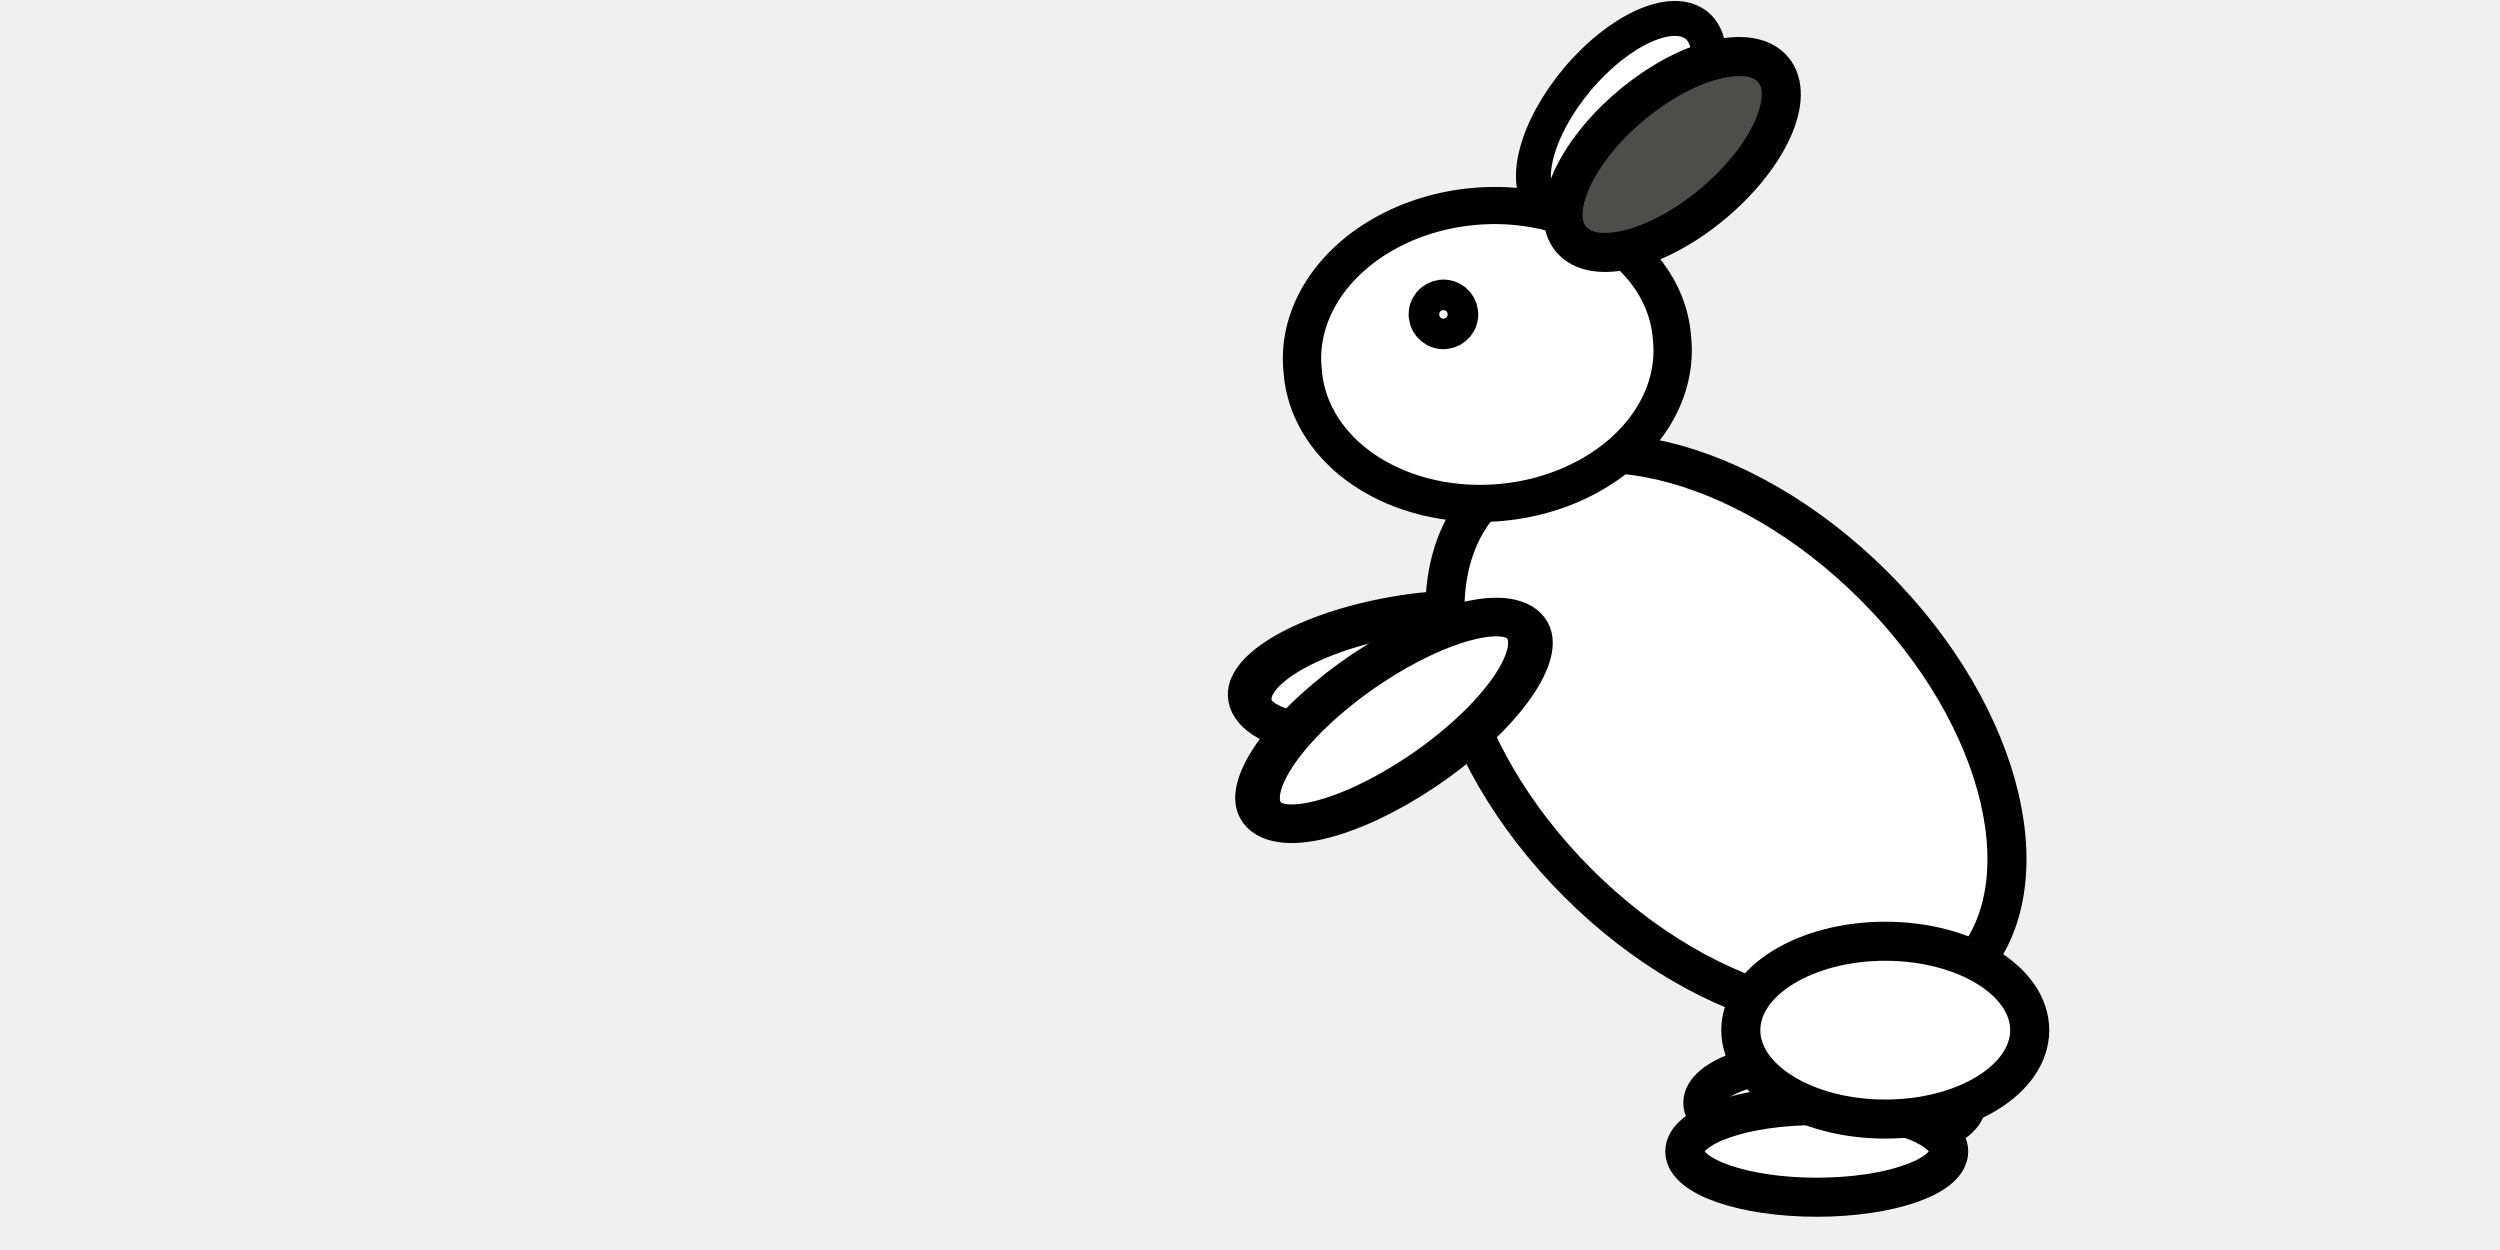
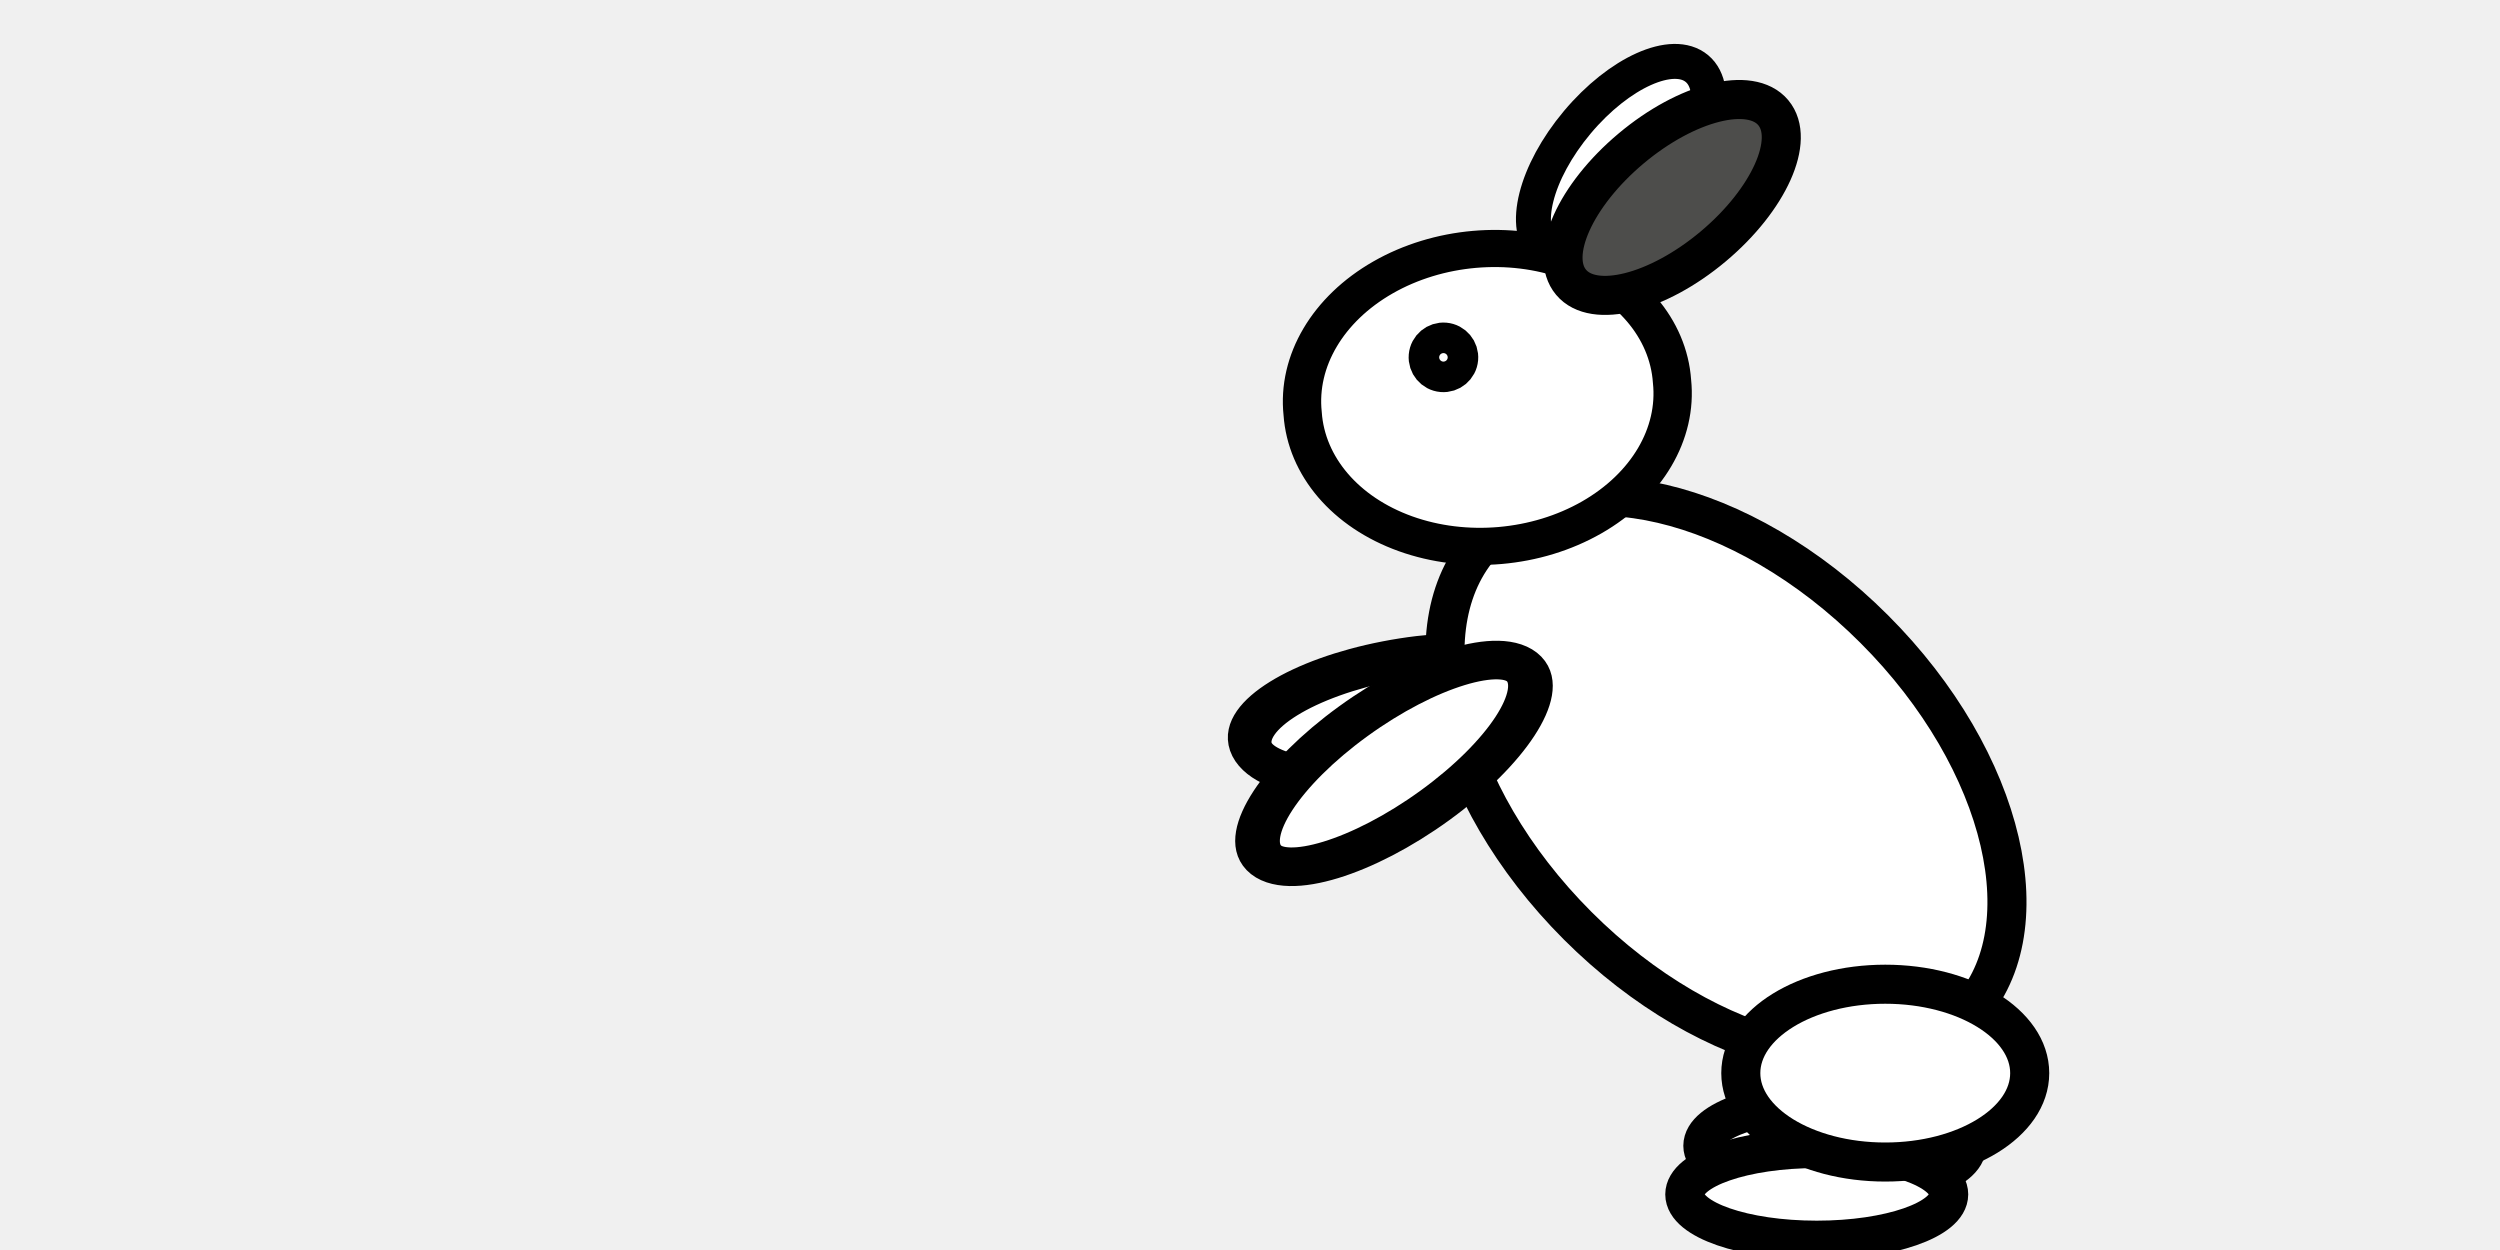
<svg xmlns="http://www.w3.org/2000/svg" width="64" height="32" id="svg2" version="1.1">
  <defs id="defs4" />
  <g id="layer1" transform="translate(0,-1020.362)">
-     <path style="fill:#ffffff;fill-opacity:1;stroke:#000000;stroke-opacity:1" id="path3772-7" d="m 13.582,7.609 a 3.378,1.636 0 1 1 -6.756,0 3.378,1.636 0 1 1 6.756,0 z" transform="matrix(-0.5751772,0.6854696,0.6854696,0.5751772,42.15295,1011.963)" />
-     <path transform="matrix(-1,0,0,1,64.49983,1019.118)" style="fill:#ffffff;fill-opacity:1;stroke:#000000;stroke-opacity:1" id="path3766-3" d="m 20.907,29.476 a 3.378,1.173 0 1 1 -6.756,0 3.378,1.173 0 1 1 6.756,0 z" />
-     <path style="fill:#ffffff;fill-opacity:1;stroke:#000000;stroke-opacity:1" id="path3766" d="m 20.907,29.476 a 3.378,1.173 0 1 1 -6.756,0 3.378,1.173 0 1 1 6.756,0 z" transform="matrix(-1,0,0,1,64.0376,1020.362)" />
-     <path style="fill:#ffffff;fill-opacity:1;stroke:#000000;stroke-opacity:1" id="path3792-3" d="m 21.191,22.151 a 1.422,3.804 0 1 1 -2.844,0 1.422,3.804 0 1 1 2.844,0 z" transform="matrix(-0.3462451,-0.9967432,-1.062376,0.2054944,66.44032,1052.749)" />
-     <path style="fill:#ffffff;fill-opacity:1;stroke:#000000;stroke-opacity:1" id="path3768" d="m 18.631,21.298 a 5.369,8.64 0 1 1 -10.738,0 5.369,8.64 0 1 1 10.738,0 z" transform="matrix(-0.7071068,0.7071068,0.7071068,0.7071068,38.5022,1014.725)" />
-     <path style="fill:#ffffff;fill-opacity:1;stroke:#000000;stroke-opacity:1" id="path3792" d="m 21.191,22.151 a 1.422,3.804 0 1 1 -2.844,0 1.422,3.804 0 1 1 2.844,0 z" transform="matrix(-0.7350465,-0.7570266,-0.8759942,0.6352208,69.62128,1039.699)" />
-     <path style="fill:#ffffff;fill-opacity:1;stroke:#000000;stroke-opacity:1" id="path3770" d="m 21.618,9.849 a 4.836,3.947 0 1 1 -9.671,0 4.836,3.947 0 1 1 9.671,0 z" transform="matrix(-0.9777471,0.08554179,0.08282272,0.946668,53.66903,1018.677)" />
-     <path style="fill:#4d4d4b;fill-opacity:1;stroke:#000000;stroke-opacity:1" id="path3772" d="m 13.582,7.609 a 3.378,1.636 0 1 1 -6.756,0 3.378,1.636 0 1 1 6.756,0 z" transform="matrix(-0.7660444,0.6427876,0.6427876,0.7660444,45.7329,1011.929)" />
-     <path style="fill:#ffffff;fill-opacity:1;stroke:#000000;stroke-opacity:1" id="path3794" d="m 20.48,9.707 a 0.391,0.391 0 1 1 -0.782,0 0.391,0.391 0 1 1 0.782,0 z" transform="matrix(-0.9961947,-0.08715574,-0.08715574,0.9961947,57.8107,1020.491)" />
-     <path style="fill:#ffffff;fill-opacity:1;stroke:#000000;stroke-opacity:1" id="path3796" d="m 17.493,27.947 a 3.698,2.276 0 1 1 -7.396,0 3.698,2.276 0 1 1 7.396,0 z" transform="matrix(-1,0,0,1,62.05755,1018.787)" />
+     <path style="fill:#ffffff;fill-opacity:1;stroke:#000000;stroke-opacity:1" id="path3772-7" d="m 13.582,7.609 a 3.378,1.636 0 1 1 -6.756,0 3.378,1.636 0 1 1 6.756,0 z" transform="matrix(-0.5751772,0.6854696,0.6854696,0.5751772,42.15295,1013.063)" />
+     <path transform="matrix(-1,0,0,1,64.49983,1020.218)" style="fill:#ffffff;fill-opacity:1;stroke:#000000;stroke-opacity:1" id="path3766-3" d="m 20.907,29.476 a 3.378,1.173 0 1 1 -6.756,0 3.378,1.173 0 1 1 6.756,0 z" />
+     <path style="fill:#ffffff;fill-opacity:1;stroke:#000000;stroke-opacity:1" id="path3766" d="m 20.907,29.476 a 3.378,1.173 0 1 1 -6.756,0 3.378,1.173 0 1 1 6.756,0 z" transform="matrix(-1,0,0,1,64.0376,1021.462)" />
+     <path style="fill:#ffffff;fill-opacity:1;stroke:#000000;stroke-opacity:1" id="path3792-3" d="m 21.191,22.151 a 1.422,3.804 0 1 1 -2.844,0 1.422,3.804 0 1 1 2.844,0 z" transform="matrix(-0.3462451,-0.9967432,-1.062376,0.2054944,66.44032,1053.849)" />
+     <path style="fill:#ffffff;fill-opacity:1;stroke:#000000;stroke-opacity:1" id="path3768" d="m 18.631,21.298 a 5.369,8.64 0 1 1 -10.738,0 5.369,8.64 0 1 1 10.738,0 z" transform="matrix(-0.7071068,0.7071068,0.7071068,0.7071068,38.5022,1015.826)" />
+     <path style="fill:#ffffff;fill-opacity:1;stroke:#000000;stroke-opacity:1" id="path3792" d="m 21.191,22.151 a 1.422,3.804 0 1 1 -2.844,0 1.422,3.804 0 1 1 2.844,0 z" transform="matrix(-0.7350465,-0.7570266,-0.8759942,0.6352208,69.62128,1040.8)" />
+     <path style="fill:#ffffff;fill-opacity:1;stroke:#000000;stroke-opacity:1" id="path3770" d="m 21.618,9.849 a 4.836,3.947 0 1 1 -9.671,0 4.836,3.947 0 1 1 9.671,0 z" transform="matrix(-0.9777471,0.08554179,0.08282272,0.946668,53.66903,1019.777)" />
+     <path style="fill:#4d4d4b;fill-opacity:1;stroke:#000000;stroke-opacity:1" id="path3772" d="m 13.582,7.609 a 3.378,1.636 0 1 1 -6.756,0 3.378,1.636 0 1 1 6.756,0 z" transform="matrix(-0.7660444,0.6427876,0.6427876,0.7660444,45.7329,1013.029)" />
+     <path style="fill:#ffffff;fill-opacity:1;stroke:#000000;stroke-opacity:1" id="path3794" d="m 20.48,9.707 a 0.391,0.391 0 1 1 -0.782,0 0.391,0.391 0 1 1 0.782,0 z" transform="matrix(-0.9961947,-0.08715574,-0.08715574,0.9961947,57.8107,1021.591)" />
+     <path style="fill:#ffffff;fill-opacity:1;stroke:#000000;stroke-opacity:1" id="path3796" d="m 17.493,27.947 a 3.698,2.276 0 1 1 -7.396,0 3.698,2.276 0 1 1 7.396,0 z" transform="matrix(-1,0,0,1,62.05755,1019.887)" />
  </g>
</svg>
